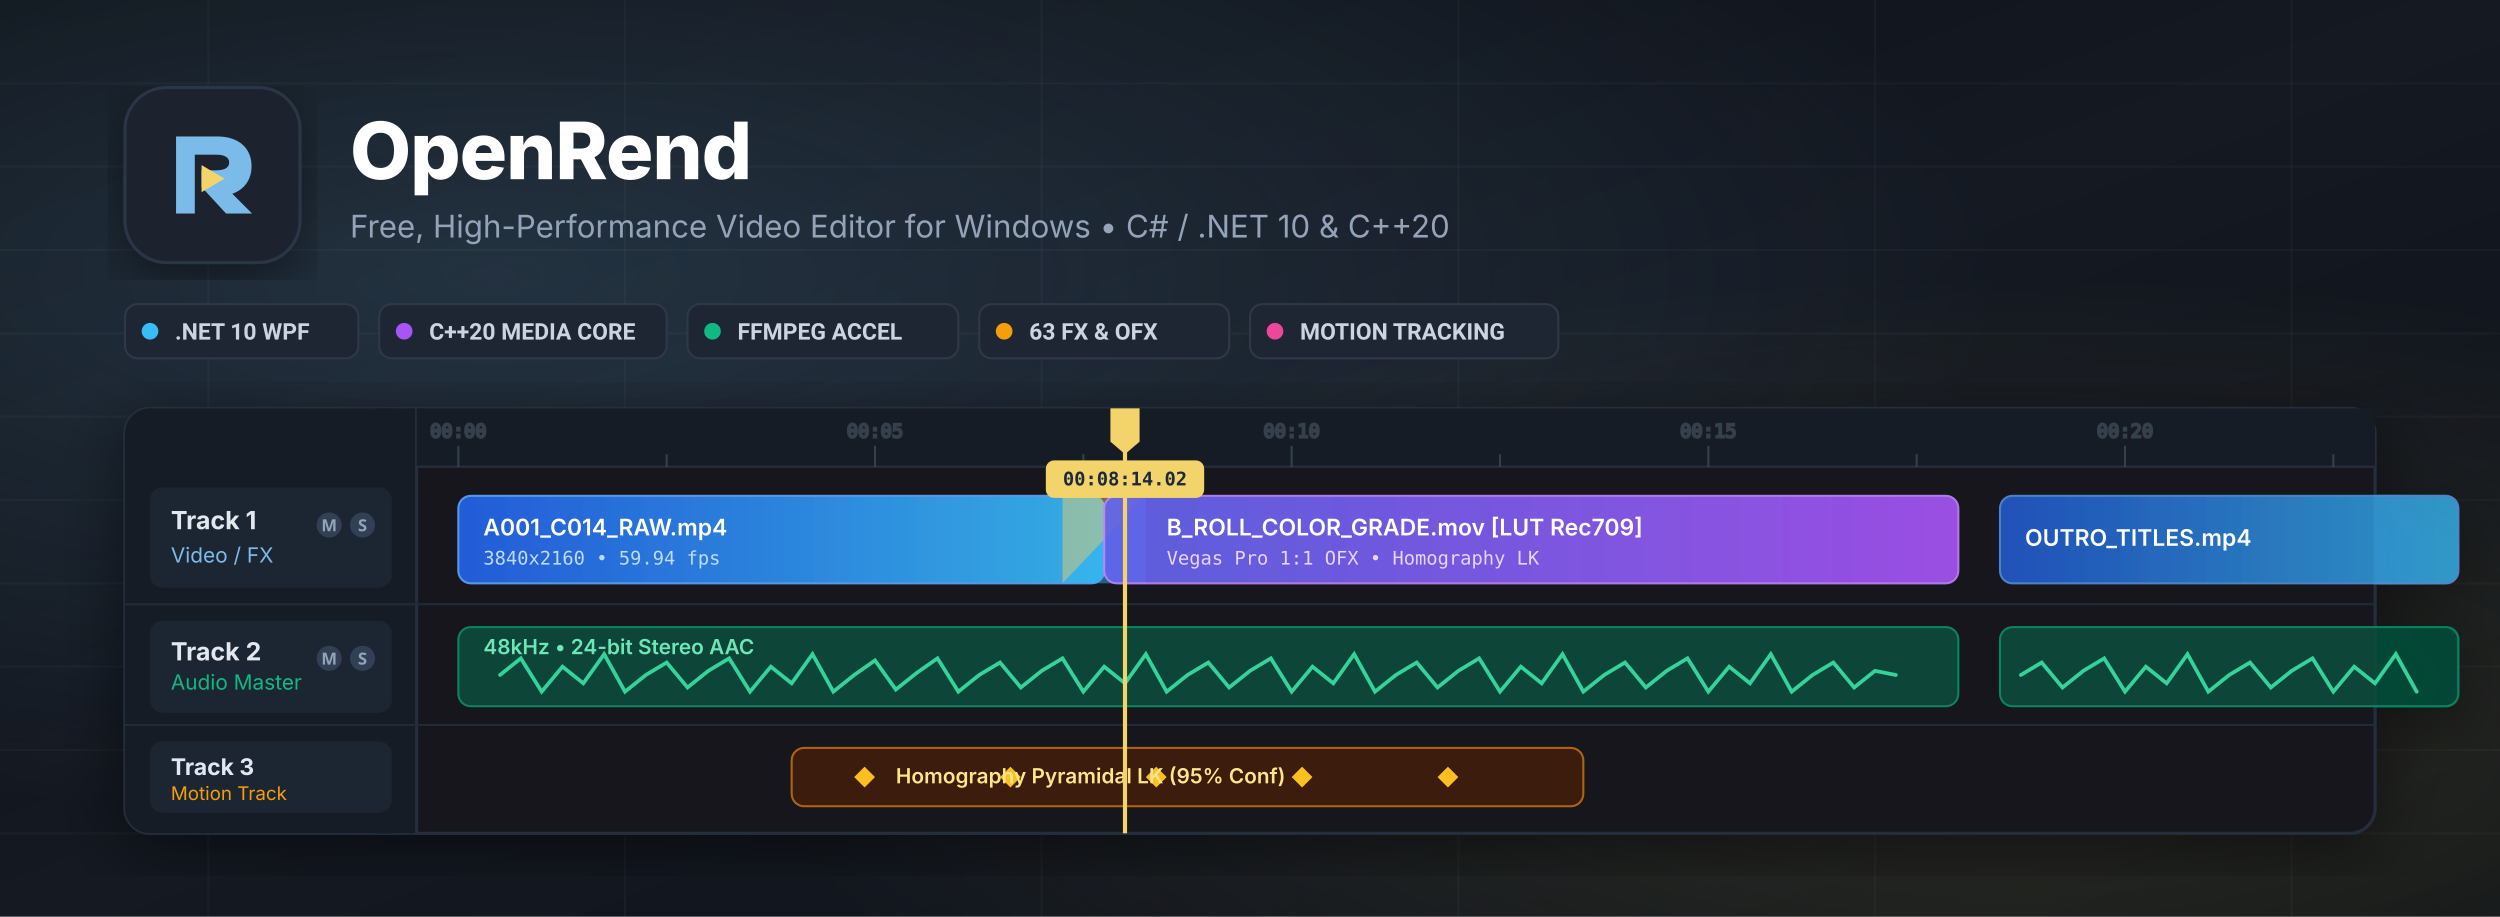
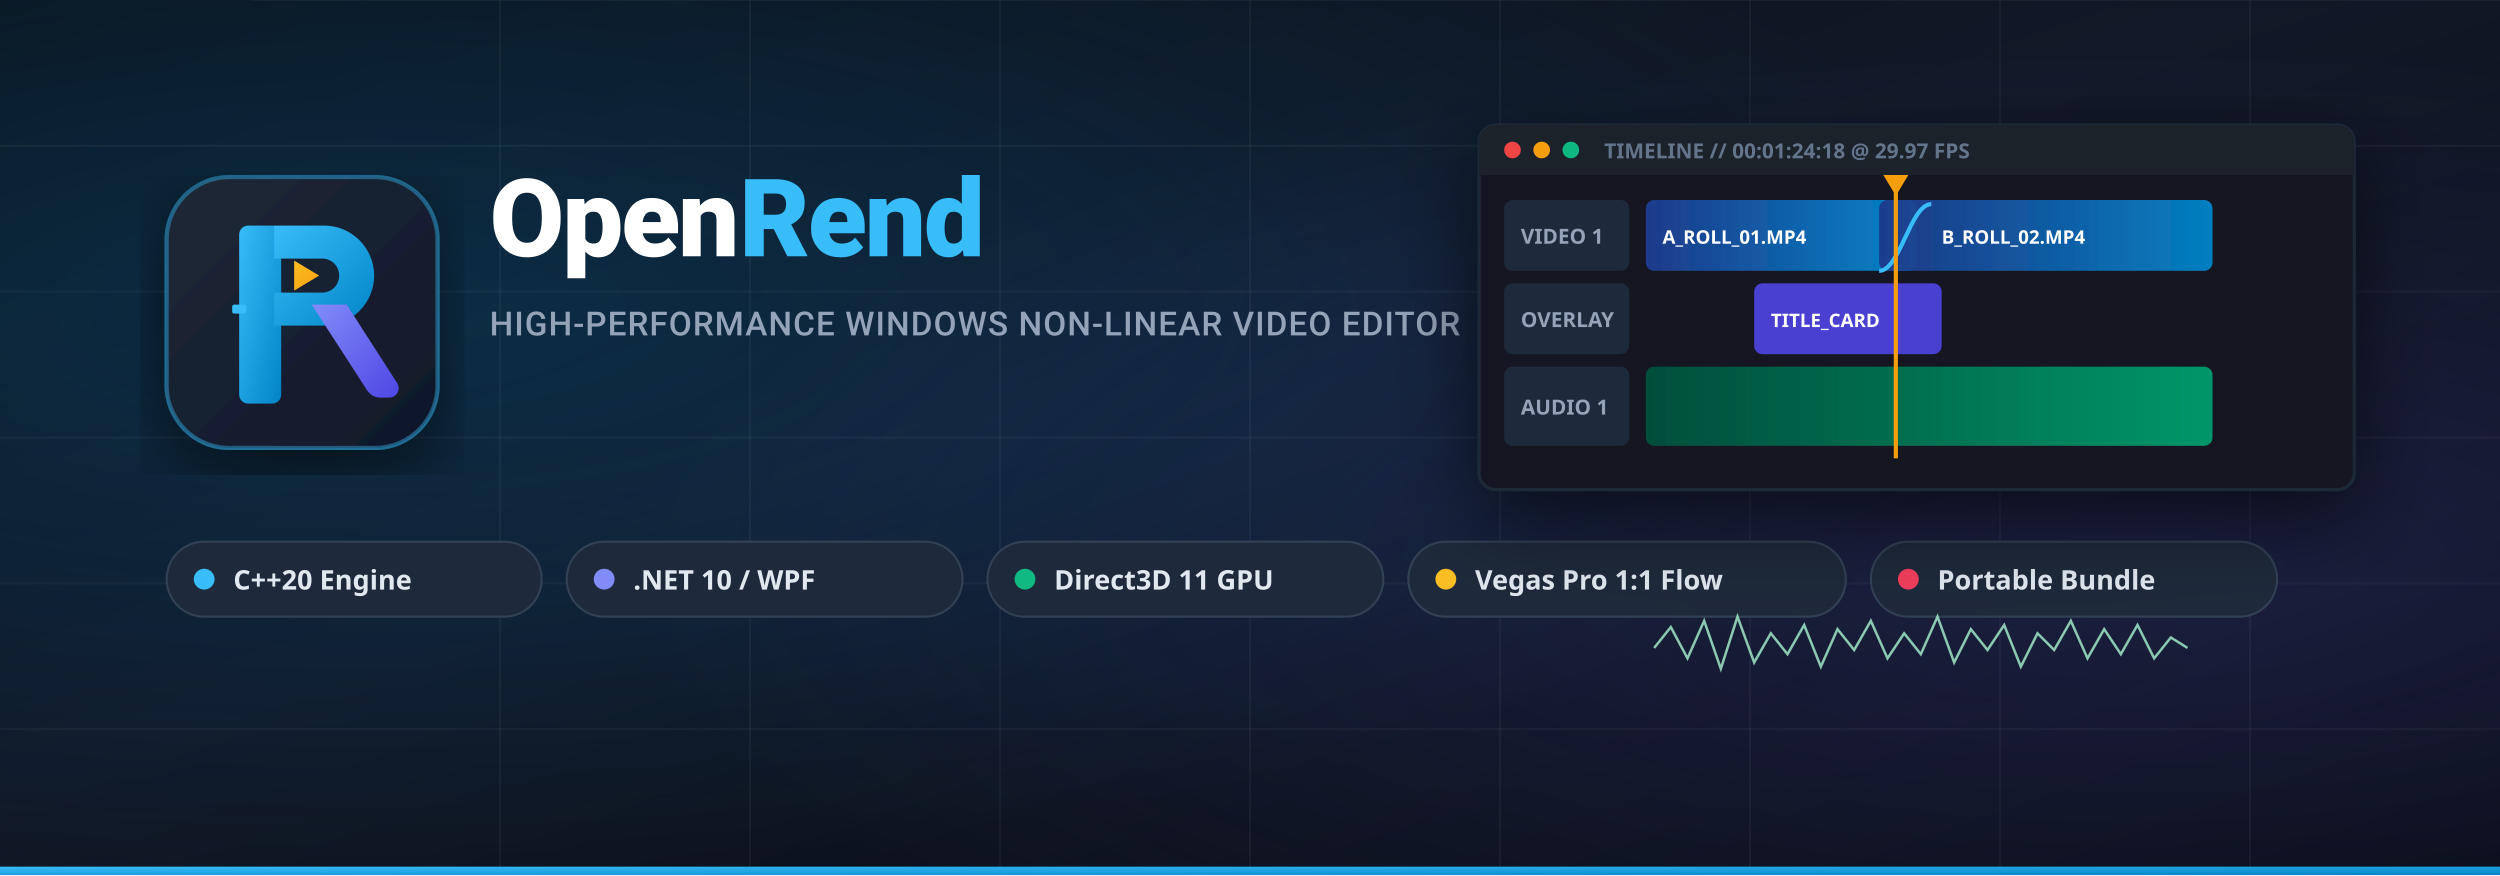
- <svg xmlns="http://www.w3.org/2000/svg" viewBox="0 0 1200 440" width="1200" height="440">
+ <svg xmlns="http://www.w3.org/2000/svg" viewBox="0 0 1200 420" width="1200" height="420">
  <defs>
    <linearGradient id="bg" x1="0%" y1="0%" x2="100%" y2="100%">
-       <stop offset="0%" stop-color="#0c0f14" />
-       <stop offset="50%" stop-color="#141922" />
-       <stop offset="100%" stop-color="#0d1117" />
+       <stop offset="0%" stop-color="#0b0f17" />
+       <stop offset="45%" stop-color="#111827" />
+       <stop offset="100%" stop-color="#070a0f" />
    </linearGradient>
-     <radialGradient id="glow" cx="20%" cy="30%" r="60%">
-       <stop offset="0%" stop-color="#7bbbea" stop-opacity="0.18" />
-       <stop offset="100%" stop-color="#7bbbea" stop-opacity="0" />
+     <radialGradient id="glowLeft" cx="15%" cy="35%" r="65%">
+       <stop offset="0%" stop-color="#0284c7" stop-opacity="0.22" />
+       <stop offset="100%" stop-color="#0284c7" stop-opacity="0" />
    </radialGradient>
-     <radialGradient id="glow2" cx="80%" cy="80%" r="50%">
-       <stop offset="0%" stop-color="#f2d46a" stop-opacity="0.12" />
-       <stop offset="100%" stop-color="#f2d46a" stop-opacity="0" />
+     <radialGradient id="glowRight" cx="85%" cy="65%" r="60%">
+       <stop offset="0%" stop-color="#6366f1" stop-opacity="0.18" />
+       <stop offset="100%" stop-color="#6366f1" stop-opacity="0" />
    </radialGradient>
-     <linearGradient id="clipV1" x1="0%" y1="0%" x2="100%" y2="0%">
-       <stop offset="0%" stop-color="#2563eb" />
-       <stop offset="100%" stop-color="#38bdf8" />
+     <linearGradient id="logoBg" x1="0%" y1="0%" x2="100%" y2="100%">
+       <stop offset="0%" stop-color="#1f2937" />
+       <stop offset="100%" stop-color="#0f172a" />
    </linearGradient>
-     <linearGradient id="clipV2" x1="0%" y1="0%" x2="100%" y2="0%">
-       <stop offset="0%" stop-color="#6366f1" />
-       <stop offset="100%" stop-color="#a855f7" />
+     <linearGradient id="cyanGrad" x1="0%" y1="0%" x2="100%" y2="100%">
+       <stop offset="0%" stop-color="#38bdf8" />
+       <stop offset="100%" stop-color="#0284c7" />
    </linearGradient>
-     <linearGradient id="clipA" x1="0%" y1="0%" x2="100%" y2="0%">
-       <stop offset="0%" stop-color="#059669" />
-       <stop offset="100%" stop-color="#10b981" />
+     <linearGradient id="legGrad" x1="0%" y1="0%" x2="100%" y2="100%">
+       <stop offset="0%" stop-color="#818cf8" />
+       <stop offset="100%" stop-color="#4f46e5" />
    </linearGradient>
-     <filter id="shadow" x="-10%" y="-10%" width="120%" height="120%">
-       <feDropShadow dx="0" dy="8" stdDeviation="16" flood-color="#000000" flood-opacity="0.5" />
+     <linearGradient id="accentGrad" x1="0%" y1="0%" x2="100%" y2="100%">
+       <stop offset="0%" stop-color="#fbbf24" />
+       <stop offset="100%" stop-color="#f59e0b" />
+     </linearGradient>
+     <linearGradient id="clipVideo" x1="0%" y1="0%" x2="100%" y2="0%">
+       <stop offset="0%" stop-color="#1e3a8a" />
+       <stop offset="100%" stop-color="#0284c7" />
+     </linearGradient>
+     <linearGradient id="clipAudio" x1="0%" y1="0%" x2="100%" y2="0%">
+       <stop offset="0%" stop-color="#064e3b" />
+       <stop offset="100%" stop-color="#059669" />
+     </linearGradient>
+     <filter id="cardShadow" x="-10%" y="-10%" width="120%" height="120%">
+       <feDropShadow dx="0" dy="12" stdDeviation="20" flood-color="#000000" flood-opacity="0.6" />
    </filter>
  </defs>
-   <rect width="1200" height="440" fill="url(#bg)" />
-   <rect width="1200" height="440" fill="url(#glow)" />
-   <rect width="1200" height="440" fill="url(#glow2)" />
-   <g stroke="#ffffff" stroke-opacity="0.03" stroke-width="1">
-     <line x1="0" y1="40" x2="1200" y2="40" />
-     <line x1="0" y1="80" x2="1200" y2="80" />
-     <line x1="0" y1="120" x2="1200" y2="120" />
-     <line x1="0" y1="160" x2="1200" y2="160" />
-     <line x1="0" y1="200" x2="1200" y2="200" />
-     <line x1="0" y1="240" x2="1200" y2="240" />
+   <rect width="1200" height="420" fill="url(#bg)" />
+   <rect width="1200" height="420" fill="url(#glowLeft)" />
+   <rect width="1200" height="420" fill="url(#glowRight)" />
+   <g stroke="#ffffff" stroke-opacity="0.04" stroke-width="1">
+     <line x1="0" y1="70" x2="1200" y2="70" />
+     <line x1="0" y1="140" x2="1200" y2="140" />
+     <line x1="0" y1="210" x2="1200" y2="210" />
    <line x1="0" y1="280" x2="1200" y2="280" />
-     <line x1="0" y1="320" x2="1200" y2="320" />
-     <line x1="0" y1="360" x2="1200" y2="360" />
-     <line x1="0" y1="400" x2="1200" y2="400" />
-     <line x1="100" y1="0" x2="100" y2="440" />
-     <line x1="300" y1="0" x2="300" y2="440" />
-     <line x1="500" y1="0" x2="500" y2="440" />
-     <line x1="700" y1="0" x2="700" y2="440" />
-     <line x1="900" y1="0" x2="900" y2="440" />
-     <line x1="1100" y1="0" x2="1100" y2="440" />
+     <line x1="0" y1="350" x2="1200" y2="350" />
+     <line x1="120" y1="0" x2="1200" y2="0" />
+     <line x1="240" y1="0" x2="240" y2="420" />
+     <line x1="360" y1="0" x2="360" y2="420" />
+     <line x1="480" y1="0" x2="480" y2="420" />
+     <line x1="600" y1="0" x2="600" y2="420" />
+     <line x1="720" y1="0" x2="720" y2="420" />
+     <line x1="840" y1="0" x2="840" y2="420" />
+     <line x1="960" y1="0" x2="960" y2="420" />
+     <line x1="1080" y1="0" x2="1080" y2="420" />
  </g>
-   <g transform="translate(60, 42)">
-     <rect width="84" height="84" rx="20" fill="#1b222d" stroke="#2b3544" stroke-width="1.5" filter="url(#shadow)" />
-     <g transform="translate(10, 10) scale(0.25)">
-       <path d="M58 54h79c42 0 66 23 66 57 0 26-14 45-37 53l38 38h-50l-47-51V119h28c16 0 25-5 25-15s-9-15-25-15H94v113H58Z" fill="#7bbbea" />
-       <path d="m107 109 44 26-44 26Z" fill="#f2d46a" />
+   <g transform="translate(80, 85)">
+     <rect x="0" y="0" width="130" height="130" rx="30" fill="url(#logoBg)" stroke="#38bdf8" stroke-width="2" stroke-opacity="0.4" filter="url(#cardShadow)" />
+     <g transform="translate(18, 18) scale(0.24)">
+       <path d="M70 40 C70 30 78 22 88 22 H136 C146 22 154 30 154 40 V360 C154 370 146 378 136 378 H88 C78 378 70 370 70 360 Z" fill="url(#cyanGrad)" />
+       <path d="M140 22 H240 C295 22 340 67 340 122 C340 177 295 222 240 222 H140 V156 H236 C255 156 270 141 270 122 C270 103 255 88 236 88 H140 Z" fill="url(#cyanGrad)" />
+       <path d="M215 180 L325 350 C331 360 341 366 352 366 H370 C385 366 394 350 386 337 L285 180 Z" fill="url(#legGrad)" />
+       <path d="M180 92 L230 122 L180 152 Z" fill="url(#accentGrad)" />
+       <rect x="56" y="180" width="28" height="18" rx="4" fill="#38bdf8" />
    </g>
-     <text x="108" y="44" font-family="-apple-system, BlinkMacSystemFont, 'Segoe UI', Inter, Roboto, sans-serif" font-size="38" font-weight="800" fill="#ffffff" letter-spacing="-0.5">OpenRend</text>
-     <text x="108" y="72" font-family="-apple-system, BlinkMacSystemFont, 'Segoe UI', Inter, Roboto, sans-serif" font-size="15" font-weight="400" fill="#94a3b8">Free, High-Performance Video Editor for Windows • C# / .NET 10 &amp; C++20</text>
-     <g transform="translate(0, 104)">
-       <rect x="0" y="0" width="112" height="26" rx="6" fill="#1e2633" stroke="#2e3848" stroke-width="1" />
-       <circle cx="12" cy="13" r="4" fill="#38bdf8" />
-       <text x="24" y="17" font-family="-apple-system, BlinkMacSystemFont, 'Segoe UI', Roboto, sans-serif" font-size="11" font-weight="600" fill="#cbd5e1">.NET 10 WPF</text>
-       <rect x="122" y="0" width="138" height="26" rx="6" fill="#1e2633" stroke="#2e3848" stroke-width="1" />
-       <circle cx="134" cy="13" r="4" fill="#a855f7" />
-       <text x="146" y="17" font-family="-apple-system, BlinkMacSystemFont, 'Segoe UI', Roboto, sans-serif" font-size="11" font-weight="600" fill="#cbd5e1">C++20 MEDIA CORE</text>
-       <rect x="270" y="0" width="130" height="26" rx="6" fill="#1e2633" stroke="#2e3848" stroke-width="1" />
-       <circle cx="282" cy="13" r="4" fill="#10b981" />
-       <text x="294" y="17" font-family="-apple-system, BlinkMacSystemFont, 'Segoe UI', Roboto, sans-serif" font-size="11" font-weight="600" fill="#cbd5e1">FFMPEG ACCEL</text>
-       <rect x="410" y="0" width="120" height="26" rx="6" fill="#1e2633" stroke="#2e3848" stroke-width="1" />
-       <circle cx="422" cy="13" r="4" fill="#f59e0b" />
-       <text x="434" y="17" font-family="-apple-system, BlinkMacSystemFont, 'Segoe UI', Roboto, sans-serif" font-size="11" font-weight="600" fill="#cbd5e1">63 FX &amp; OFX</text>
-       <rect x="540" y="0" width="148" height="26" rx="6" fill="#1e2633" stroke="#2e3848" stroke-width="1" />
-       <circle cx="552" cy="13" r="4" fill="#ec4899" />
-       <text x="564" y="17" font-family="-apple-system, BlinkMacSystemFont, 'Segoe UI', Roboto, sans-serif" font-size="11" font-weight="600" fill="#cbd5e1">MOTION TRACKING</text>
+     <g transform="translate(155, 38)">
+       <text font-family="-apple-system, BlinkMacSystemFont, 'Segoe UI', Roboto, Helvetica, Arial, sans-serif" font-weight="800" font-size="52" fill="#ffffff" letter-spacing="-1">Open<tspan fill="#38bdf8">Rend</tspan>
+       </text>
+       <text y="38" font-family="-apple-system, BlinkMacSystemFont, 'Segoe UI', Roboto, Helvetica, Arial, sans-serif" font-weight="500" font-size="16" fill="#94a3b8" letter-spacing="0.5">HIGH-PERFORMANCE WINDOWS NON-LINEAR VIDEO EDITOR</text>
    </g>
  </g>
-   <g transform="translate(60, 196)" filter="url(#shadow)">
-     <rect width="1080" height="204" rx="12" fill="#13171f" stroke="#262f3d" stroke-width="1.5" />
-     <rect width="140" height="204" rx="12" fill="#181e28" />
-     <rect x="120" y="0" width="20" height="204" fill="#181e28" />
-     <line x1="140" y1="0" x2="140" y2="204" stroke="#262f3d" stroke-width="1.5" />
-     <rect x="140" y="0" width="940" height="28" fill="#171d26" />
-     <line x1="140" y1="28" x2="1080" y2="28" stroke="#262f3d" stroke-width="1" />
-     <g stroke="#475569" stroke-width="1" opacity="0.6">
-       <line x1="160" y1="18" x2="160" y2="28" />
-       <text x="160" y="14" font-family="monospace" font-size="9" fill="#64748b" text-anchor="middle">00:00</text>
-       <line x1="260" y1="22" x2="260" y2="28" />
-       <line x1="360" y1="18" x2="360" y2="28" />
-       <text x="360" y="14" font-family="monospace" font-size="9" fill="#64748b" text-anchor="middle">00:05</text>
-       <line x1="460" y1="22" x2="460" y2="28" />
-       <line x1="560" y1="18" x2="560" y2="28" />
-       <text x="560" y="14" font-family="monospace" font-size="9" fill="#64748b" text-anchor="middle">00:10</text>
-       <line x1="660" y1="22" x2="660" y2="28" />
-       <line x1="760" y1="18" x2="760" y2="28" />
-       <text x="760" y="14" font-family="monospace" font-size="9" fill="#64748b" text-anchor="middle">00:15</text>
-       <line x1="860" y1="22" x2="860" y2="28" />
-       <line x1="960" y1="18" x2="960" y2="28" />
-       <text x="960" y="14" font-family="monospace" font-size="9" fill="#64748b" text-anchor="middle">00:20</text>
-       <line x1="1060" y1="22" x2="1060" y2="28" />
+   <g transform="translate(80, 260)">
+     <g transform="translate(0, 0)">
+       <rect width="180" height="36" rx="18" fill="#1e293b" stroke="#334155" stroke-width="1" />
+       <circle cx="18" cy="18" r="5" fill="#38bdf8" />
+       <text x="32" y="23" font-family="'Segoe UI', sans-serif" font-weight="600" font-size="13" fill="#e2e8f0">C++20 Engine</text>
    </g>
-     <g transform="translate(12, 38)">
-       <rect x="0" y="0" width="116" height="48" rx="6" fill="#1e2532" />
-       <text x="10" y="20" font-family="-apple-system, BlinkMacSystemFont, 'Segoe UI', sans-serif" font-size="12" font-weight="700" fill="#e2e8f0">Track 1</text>
-       <text x="10" y="36" font-family="-apple-system, BlinkMacSystemFont, 'Segoe UI', sans-serif" font-size="10" fill="#7bbbea">Video / FX</text>
-       <circle cx="86" cy="18" r="6" fill="#334155" />
-       <text x="86" y="21" font-family="sans-serif" font-size="8" font-weight="700" fill="#94a3b8" text-anchor="middle">M</text>
-       <circle cx="102" cy="18" r="6" fill="#334155" />
-       <text x="102" y="21" font-family="sans-serif" font-size="8" font-weight="700" fill="#94a3b8" text-anchor="middle">S</text>
+     <g transform="translate(192, 0)">
+       <rect width="190" height="36" rx="18" fill="#1e293b" stroke="#334155" stroke-width="1" />
+       <circle cx="18" cy="18" r="5" fill="#818cf8" />
+       <text x="32" y="23" font-family="'Segoe UI', sans-serif" font-weight="600" font-size="13" fill="#e2e8f0">.NET 10 / WPF</text>
    </g>
-     <g transform="translate(140, 38)">
-       <rect x="20" y="4" width="310" height="42" rx="6" fill="url(#clipV1)" opacity="0.9" stroke="#60a5fa" stroke-width="1" />
-       <text x="32" y="23" font-family="-apple-system, BlinkMacSystemFont, 'Segoe UI', sans-serif" font-size="11" font-weight="600" fill="#ffffff">A001_C014_RAW.mp4</text>
-       <text x="32" y="37" font-family="monospace" font-size="9" fill="#bfdbfe">3840x2160 • 59.94 fps</text>
-       <polygon points="310,4 350,4 310,46" fill="#f2d46a" opacity="0.45" />
-       <polygon points="310,46 350,4 350,46" fill="#38bdf8" opacity="0.45" />
-       <rect x="330" y="4" width="410" height="42" rx="6" fill="url(#clipV2)" opacity="0.9" stroke="#c084fc" stroke-width="1" />
-       <text x="360" y="23" font-family="-apple-system, BlinkMacSystemFont, 'Segoe UI', sans-serif" font-size="11" font-weight="600" fill="#ffffff">B_ROLL_COLOR_GRADE.mov [LUT Rec709]</text>
-       <text x="360" y="37" font-family="monospace" font-size="9" fill="#e9d5ff">Vegas Pro 1:1 OFX • Homography LK</text>
-       <rect x="760" y="4" width="220" height="42" rx="6" fill="url(#clipV1)" opacity="0.75" stroke="#60a5fa" stroke-width="1" />
-       <text x="772" y="28" font-family="-apple-system, BlinkMacSystemFont, 'Segoe UI', sans-serif" font-size="11" font-weight="600" fill="#ffffff">OUTRO_TITLES.mp4</text>
+     <g transform="translate(394, 0)">
+       <rect width="190" height="36" rx="18" fill="#1e293b" stroke="#334155" stroke-width="1" />
+       <circle cx="18" cy="18" r="5" fill="#10b981" />
+       <text x="32" y="23" font-family="'Segoe UI', sans-serif" font-weight="600" font-size="13" fill="#e2e8f0">Direct3D 11 GPU</text>
    </g>
-     <line x1="0" y1="94" x2="1080" y2="94" stroke="#222936" stroke-width="1" />
-     <g transform="translate(12, 102)">
-       <rect x="0" y="0" width="116" height="44" rx="6" fill="#1e2532" />
-       <text x="10" y="19" font-family="-apple-system, BlinkMacSystemFont, 'Segoe UI', sans-serif" font-size="12" font-weight="700" fill="#e2e8f0">Track 2</text>
-       <text x="10" y="33" font-family="-apple-system, BlinkMacSystemFont, 'Segoe UI', sans-serif" font-size="10" fill="#10b981">Audio Master</text>
-       <circle cx="86" cy="18" r="6" fill="#334155" />
-       <text x="86" y="21" font-family="sans-serif" font-size="8" font-weight="700" fill="#94a3b8" text-anchor="middle">M</text>
-       <circle cx="102" cy="18" r="6" fill="#334155" />
-       <text x="102" y="21" font-family="sans-serif" font-size="8" font-weight="700" fill="#94a3b8" text-anchor="middle">S</text>
+     <g transform="translate(596, 0)">
+       <rect width="210" height="36" rx="18" fill="#1e293b" stroke="#334155" stroke-width="1" />
+       <circle cx="18" cy="18" r="5" fill="#fbbf24" />
+       <text x="32" y="23" font-family="'Segoe UI', sans-serif" font-weight="600" font-size="13" fill="#e2e8f0">Vegas Pro 1:1 Flow</text>
    </g>
-     <g transform="translate(140, 102)">
-       <rect x="20" y="3" width="720" height="38" rx="6" fill="#064e3b" stroke="#059669" stroke-width="1" opacity="0.85" />
-       <text x="32" y="16" font-family="-apple-system, BlinkMacSystemFont, 'Segoe UI', sans-serif" font-size="10" font-weight="600" fill="#6ee7b7">48kHz • 24-bit Stereo AAC</text>
-       <path d="M 40,26 L 50,18 L 60,34 L 70,22 L 80,30 L 90,16 L 100,34 L 110,26 L 120,20 L 130,32 L 140,24 L 150,18 L 160,34 L 170,22 L 180,30 L 190,16 L 200,34 L 210,26 L 220,19 L 230,33 L 240,25 L 250,18 L 260,34 L 270,26 L 280,20 L 290,32 L 300,24 L 310,18 L 320,34 L 330,22 L 340,30 L 350,16 L 360,34 L 370,26 L 380,20 L 390,32 L 400,24 L 410,18 L 420,34 L 430,22 L 440,30 L 450,16 L 460,34 L 470,26 L 480,20 L 490,32 L 500,24 L 510,18 L 520,34 L 530,22 L 540,30 L 550,16 L 560,34 L 570,26 L 580,20 L 590,32 L 600,24 L 610,18 L 620,34 L 630,22 L 640,30 L 650,16 L 660,34 L 670,26 L 680,20 L 690,32 L 700,24 L 710,26" fill="none" stroke="#34d399" stroke-width="1.8" stroke-linecap="round" />
-       <rect x="760" y="3" width="220" height="38" rx="6" fill="#064e3b" stroke="#059669" stroke-width="1" opacity="0.85" />
-       <path d="M 770,26 L 780,20 L 790,32 L 800,24 L 810,18 L 820,34 L 830,22 L 840,30 L 850,16 L 860,34 L 870,26 L 880,20 L 890,32 L 900,24 L 910,18 L 920,34 L 930,22 L 940,30 L 950,16 L 960,34" fill="none" stroke="#34d399" stroke-width="1.8" stroke-linecap="round" />
-     </g>
-     <line x1="0" y1="152" x2="1080" y2="152" stroke="#222936" stroke-width="1" />
-     <g transform="translate(12, 160)">
-       <rect x="0" y="0" width="116" height="34" rx="6" fill="#1e2532" />
-       <text x="10" y="16" font-family="-apple-system, BlinkMacSystemFont, 'Segoe UI', sans-serif" font-size="11" font-weight="700" fill="#e2e8f0">Track 3</text>
-       <text x="10" y="28" font-family="-apple-system, BlinkMacSystemFont, 'Segoe UI', sans-serif" font-size="9" fill="#f59e0b">Motion Track</text>
-     </g>
-     <g transform="translate(140, 160)">
-       <rect x="180" y="3" width="380" height="28" rx="6" fill="#451a03" stroke="#d97706" stroke-width="1" opacity="0.8" />
-       <polygon points="210,17 215,12 220,17 215,22" fill="#fbbf24" />
-       <polygon points="280,17 285,12 290,17 285,22" fill="#fbbf24" />
-       <polygon points="350,17 355,12 360,17 355,22" fill="#fbbf24" />
-       <polygon points="420,17 425,12 430,17 425,22" fill="#fbbf24" />
-       <polygon points="490,17 495,12 500,17 495,22" fill="#fbbf24" />
-       <text x="230" y="20" font-family="-apple-system, BlinkMacSystemFont, 'Segoe UI', sans-serif" font-size="10" font-weight="600" fill="#fde68a">Homography Pyramidal LK (95% Conf)</text>
-     </g>
-     <g transform="translate(480, 0)">
-       <line x1="0" y1="16" x2="0" y2="204" stroke="#f2d46a" stroke-width="2" />
-       <polygon points="-7,0 7,0 7,16 0,22 -7,16" fill="#f2d46a" />
-       <rect x="-38" y="25" width="76" height="18" rx="4" fill="#f2d46a" />
-       <text x="0" y="37" font-family="monospace" font-size="9" font-weight="800" fill="#1e293b" text-anchor="middle">00:08:14.02</text>
+     <g transform="translate(818, 0)">
+       <rect width="195" height="36" rx="18" fill="#1e293b" stroke="#334155" stroke-width="1" />
+       <circle cx="18" cy="18" r="5" fill="#f43f5e" />
+       <text x="32" y="23" font-family="'Segoe UI', sans-serif" font-weight="600" font-size="13" fill="#e2e8f0">Portable Bundle</text>
    </g>
  </g>
+   <g transform="translate(710, 60)" filter="url(#cardShadow)">
+     <rect width="420" height="175" rx="8" fill="#131720" stroke="#1f2937" stroke-width="1.5" />
+     <rect width="420" height="24" rx="8" fill="#1a202c" />
+     <rect y="16" width="420" height="8" fill="#1a202c" />
+     <circle cx="16" cy="12" r="4" fill="#ef4444" />
+     <circle cx="30" cy="12" r="4" fill="#f59e0b" />
+     <circle cx="44" cy="12" r="4" fill="#10b981" />
+     <text x="60" y="16" font-family="'Segoe UI', sans-serif" font-size="10" font-weight="600" fill="#64748b">TIMELINE // 00:01:24:18 @ 29.97 FPS</text>
+     <g transform="translate(12, 36)">
+       <rect width="60" height="34" rx="4" fill="#1e293b" />
+       <text x="8" y="21" font-family="'Segoe UI', sans-serif" font-size="10" font-weight="700" fill="#94a3b8">VIDEO 1</text>
+       <rect x="68" width="130" height="34" rx="4" fill="url(#clipVideo)" />
+       <text x="76" y="21" font-family="'Segoe UI', sans-serif" font-size="9" font-weight="600" fill="#ffffff">A_ROLL_01.MP4</text>
+       <rect x="180" width="160" height="34" rx="4" fill="url(#clipVideo)" opacity="0.95" />
+       <text x="210" y="21" font-family="'Segoe UI', sans-serif" font-size="9" font-weight="600" fill="#ffffff">B_ROLL_02.MP4</text>
+       <path d="M180 34 C190 34 195 2 205 2" stroke="#38bdf8" stroke-width="2" fill="none" />
+     </g>
+     <g transform="translate(12, 76)">
+       <rect width="60" height="34" rx="4" fill="#1e293b" />
+       <text x="8" y="21" font-family="'Segoe UI', sans-serif" font-size="10" font-weight="700" fill="#94a3b8">OVERLAY</text>
+       <rect x="120" width="90" height="34" rx="4" fill="#4f46e5" opacity="0.9" />
+       <text x="128" y="21" font-family="'Segoe UI', sans-serif" font-size="9" font-weight="600" fill="#ffffff">TITLE_CARD</text>
+     </g>
+     <g transform="translate(12, 116)">
+       <rect width="60" height="38" rx="4" fill="#1e293b" />
+       <text x="8" y="23" font-family="'Segoe UI', sans-serif" font-size="10" font-weight="700" fill="#94a3b8">AUDIO 1</text>
+       <rect x="68" width="272" height="38" rx="4" fill="url(#clipAudio)" />
+       <path d="M72 135 L80 125 L88 140 L96 122 L104 145 L112 120 L120 142 L128 128 L136 138 L144 124 L152 144 L160 126 L168 136 L176 122 L184 140 L192 128 L200 138 L208 120 L216 142 L224 126 L232 136 L240 124 L248 144 L256 128 L264 136 L272 122 L280 140 L288 126 L296 138 L304 124 L312 140 L320 130 L328 135" stroke="#a7f3d0" stroke-width="1.2" fill="none" opacity="0.8" />
+     </g>
+     <line x1="200" y1="24" x2="200" y2="160" stroke="#f59e0b" stroke-width="2" />
+     <polygon points="194,24 206,24 200,34" fill="#f59e0b" />
+   </g>
+   <rect y="416" width="1200" height="4" fill="url(#cyanGrad)" />
</svg>
